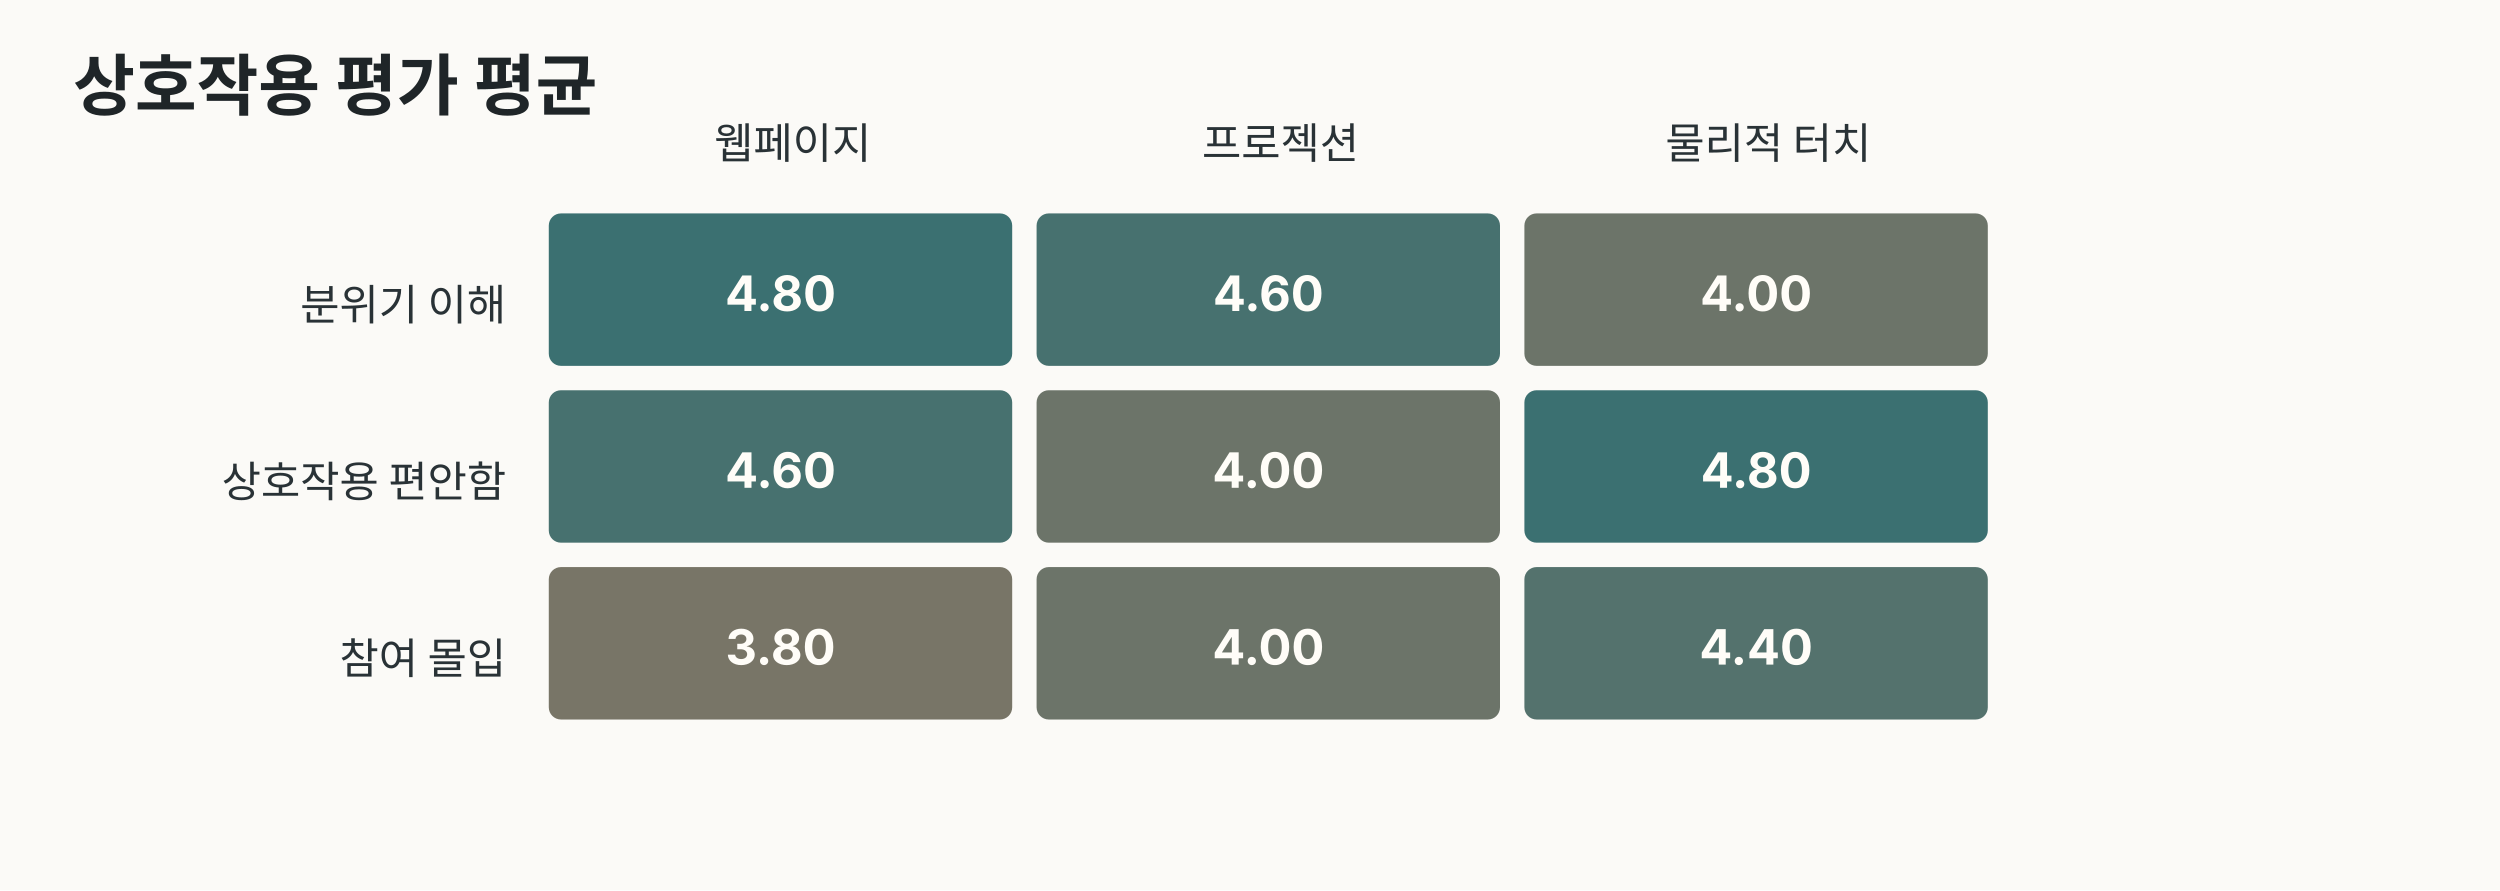
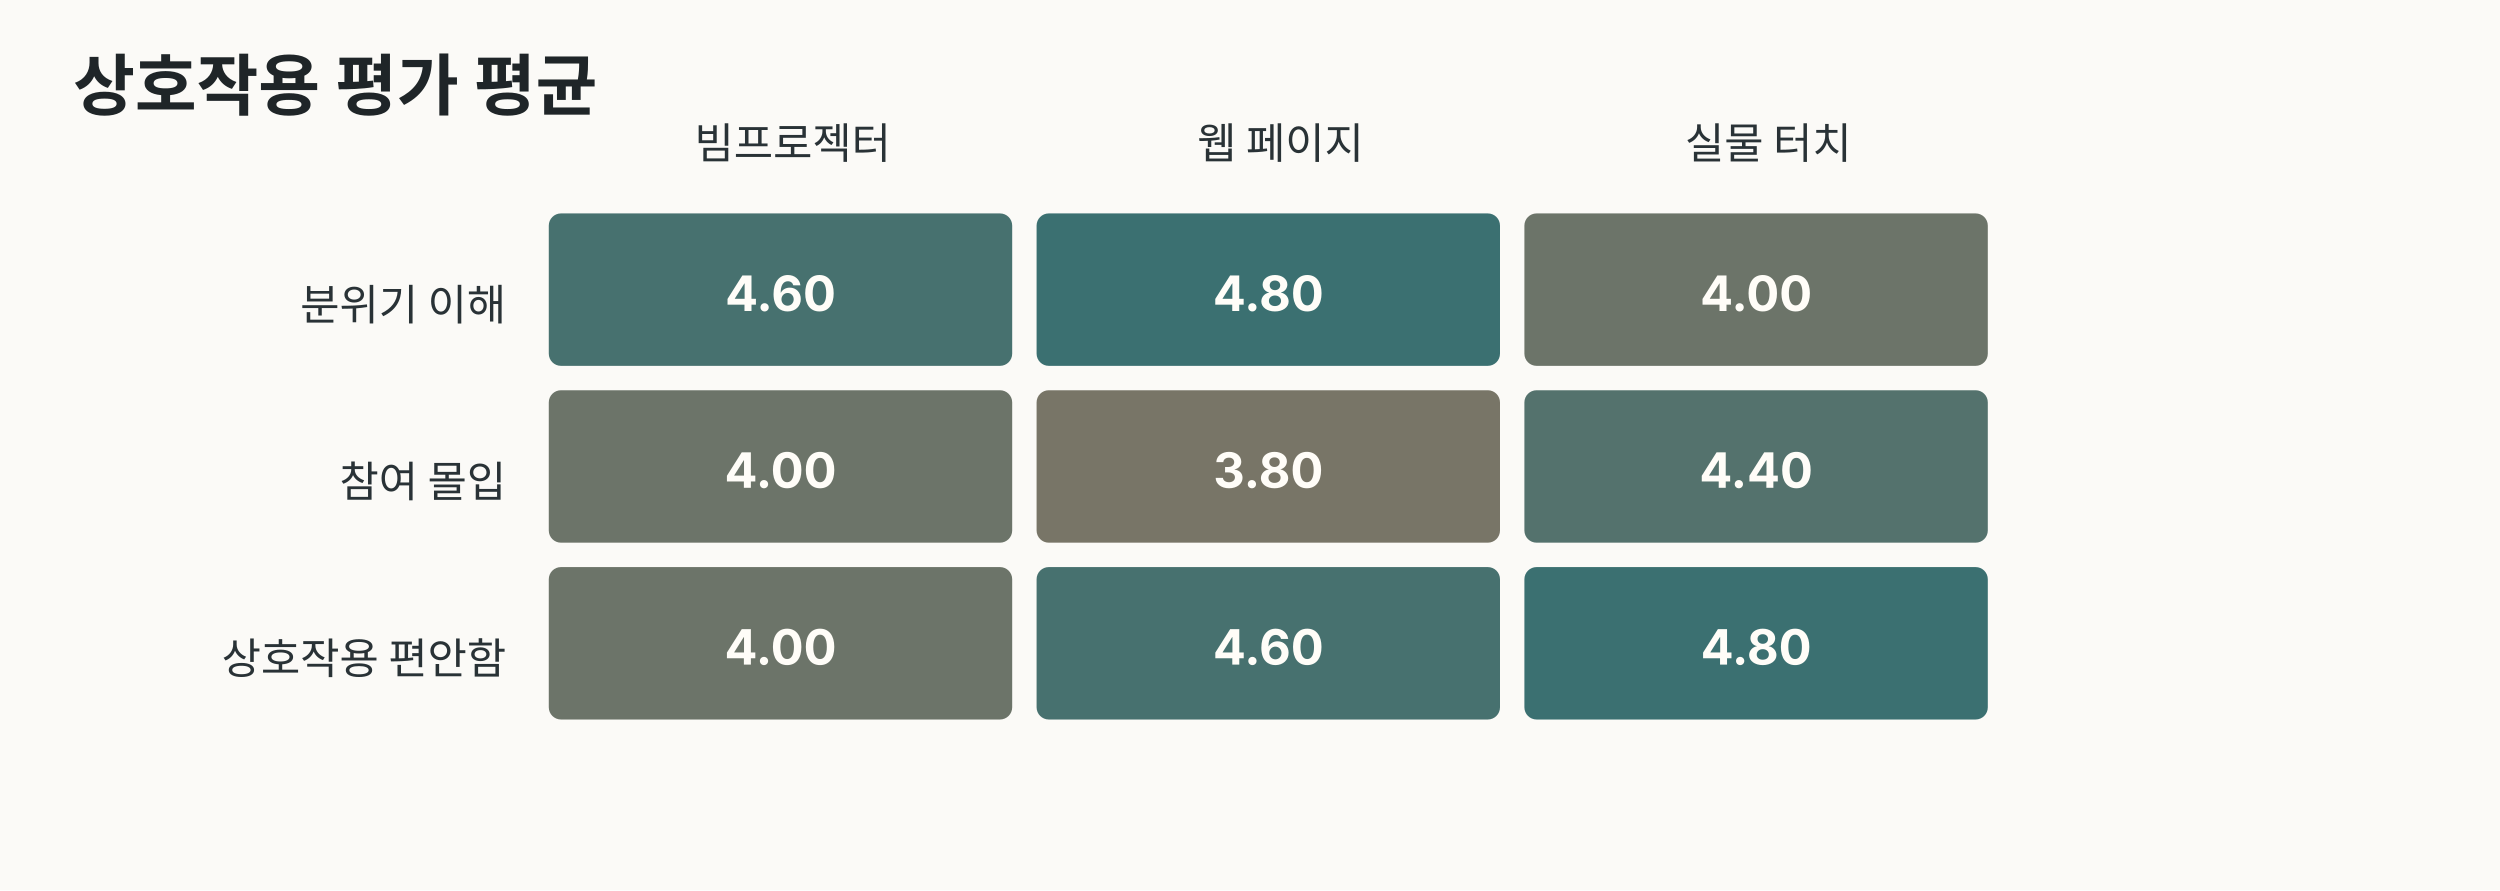
<svg xmlns="http://www.w3.org/2000/svg" width="820" height="292" viewBox="0 0 820 292">
  <style>
    .bg { fill: #fbfaf7; }
    .title { font: 700 22px -apple-system, BlinkMacSystemFont, "Segoe UI", sans-serif; fill: #1f2528; }
    .label { font: 500 14px -apple-system, BlinkMacSystemFont, "Segoe UI", sans-serif; fill: #293236; }
    .value, .legend { font: 500 13px -apple-system, BlinkMacSystemFont, "Segoe UI", sans-serif; fill: #293236; }
    .heat-value { font: 700 16px -apple-system, BlinkMacSystemFont, "Segoe UI", sans-serif; fill: #fffdf8; }
  </style>
  <rect class="bg" width="100%" height="100%" />
  <text x="24" y="36" class="title">상호작용 평가 평균</text>
-   <text x="260" y="52" text-anchor="middle" class="label">웹페이지</text>
-   <text x="420" y="52" text-anchor="middle" class="label">프로젝션</text>
-   <text x="580" y="52" text-anchor="middle" class="label">물리적 터치</text>
+   <text x="260" y="52" text-anchor="middle" class="label">빔프로젝터</text>
+   <text x="420" y="52" text-anchor="middle" class="label">웹 페이지</text>
+   <text x="580" y="52" text-anchor="middle" class="label">실물 터치</text>
  <text x="166" y="105" text-anchor="end" class="label">분위기 이해</text>
-   <rect x="180" y="70" width="152" height="50" rx="4" fill="rgb(59,112,113)" />
-   <text x="256" y="102" text-anchor="middle" class="heat-value">4.80</text>
-   <rect x="340" y="70" width="152" height="50" rx="4" fill="rgb(71,113,111)" />
-   <text x="416" y="102" text-anchor="middle" class="heat-value">4.60</text>
+   <rect x="180" y="70" width="152" height="50" rx="4" fill="rgb(71,113,111)" />
+   <text x="256" y="102" text-anchor="middle" class="heat-value">4.60</text>
+   <rect x="340" y="70" width="152" height="50" rx="4" fill="rgb(59,112,113)" />
+   <text x="416" y="102" text-anchor="middle" class="heat-value">4.80</text>
  <rect x="500" y="70" width="152" height="50" rx="4" fill="rgb(108,116,105)" />
  <text x="576" y="102" text-anchor="middle" class="heat-value">4.00</text>
-   <text x="166" y="163" text-anchor="end" class="label">상호작용 편안함</text>
-   <rect x="180" y="128" width="152" height="50" rx="4" fill="rgb(71,113,111)" />
-   <text x="256" y="160" text-anchor="middle" class="heat-value">4.60</text>
-   <rect x="340" y="128" width="152" height="50" rx="4" fill="rgb(108,116,105)" />
-   <text x="416" y="160" text-anchor="middle" class="heat-value">4.00</text>
-   <rect x="500" y="128" width="152" height="50" rx="4" fill="rgb(59,112,113)" />
-   <text x="576" y="160" text-anchor="middle" class="heat-value">4.80</text>
-   <text x="166" y="221" text-anchor="end" class="label">참여 몰입</text>
-   <rect x="180" y="186" width="152" height="50" rx="4" fill="rgb(120,117,103)" />
-   <text x="256" y="218" text-anchor="middle" class="heat-value">3.80</text>
-   <rect x="340" y="186" width="152" height="50" rx="4" fill="rgb(108,116,105)" />
-   <text x="416" y="218" text-anchor="middle" class="heat-value">4.00</text>
-   <rect x="500" y="186" width="152" height="50" rx="4" fill="rgb(84,114,109)" />
-   <text x="576" y="218" text-anchor="middle" class="heat-value">4.40</text>
+   <text x="166" y="163" text-anchor="end" class="label">참여 몰입</text>
+   <rect x="180" y="128" width="152" height="50" rx="4" fill="rgb(108,116,105)" />
+   <text x="256" y="160" text-anchor="middle" class="heat-value">4.00</text>
+   <rect x="340" y="128" width="152" height="50" rx="4" fill="rgb(120,117,103)" />
+   <text x="416" y="160" text-anchor="middle" class="heat-value">3.80</text>
+   <rect x="500" y="128" width="152" height="50" rx="4" fill="rgb(84,114,109)" />
+   <text x="576" y="160" text-anchor="middle" class="heat-value">4.40</text>
+   <text x="166" y="221" text-anchor="end" class="label">상호작용 편안함</text>
+   <rect x="180" y="186" width="152" height="50" rx="4" fill="rgb(108,116,105)" />
+   <text x="256" y="218" text-anchor="middle" class="heat-value">4.00</text>
+   <rect x="340" y="186" width="152" height="50" rx="4" fill="rgb(71,113,111)" />
+   <text x="416" y="218" text-anchor="middle" class="heat-value">4.60</text>
+   <rect x="500" y="186" width="152" height="50" rx="4" fill="rgb(59,112,113)" />
+   <text x="576" y="218" text-anchor="middle" class="heat-value">4.80</text>
</svg>
